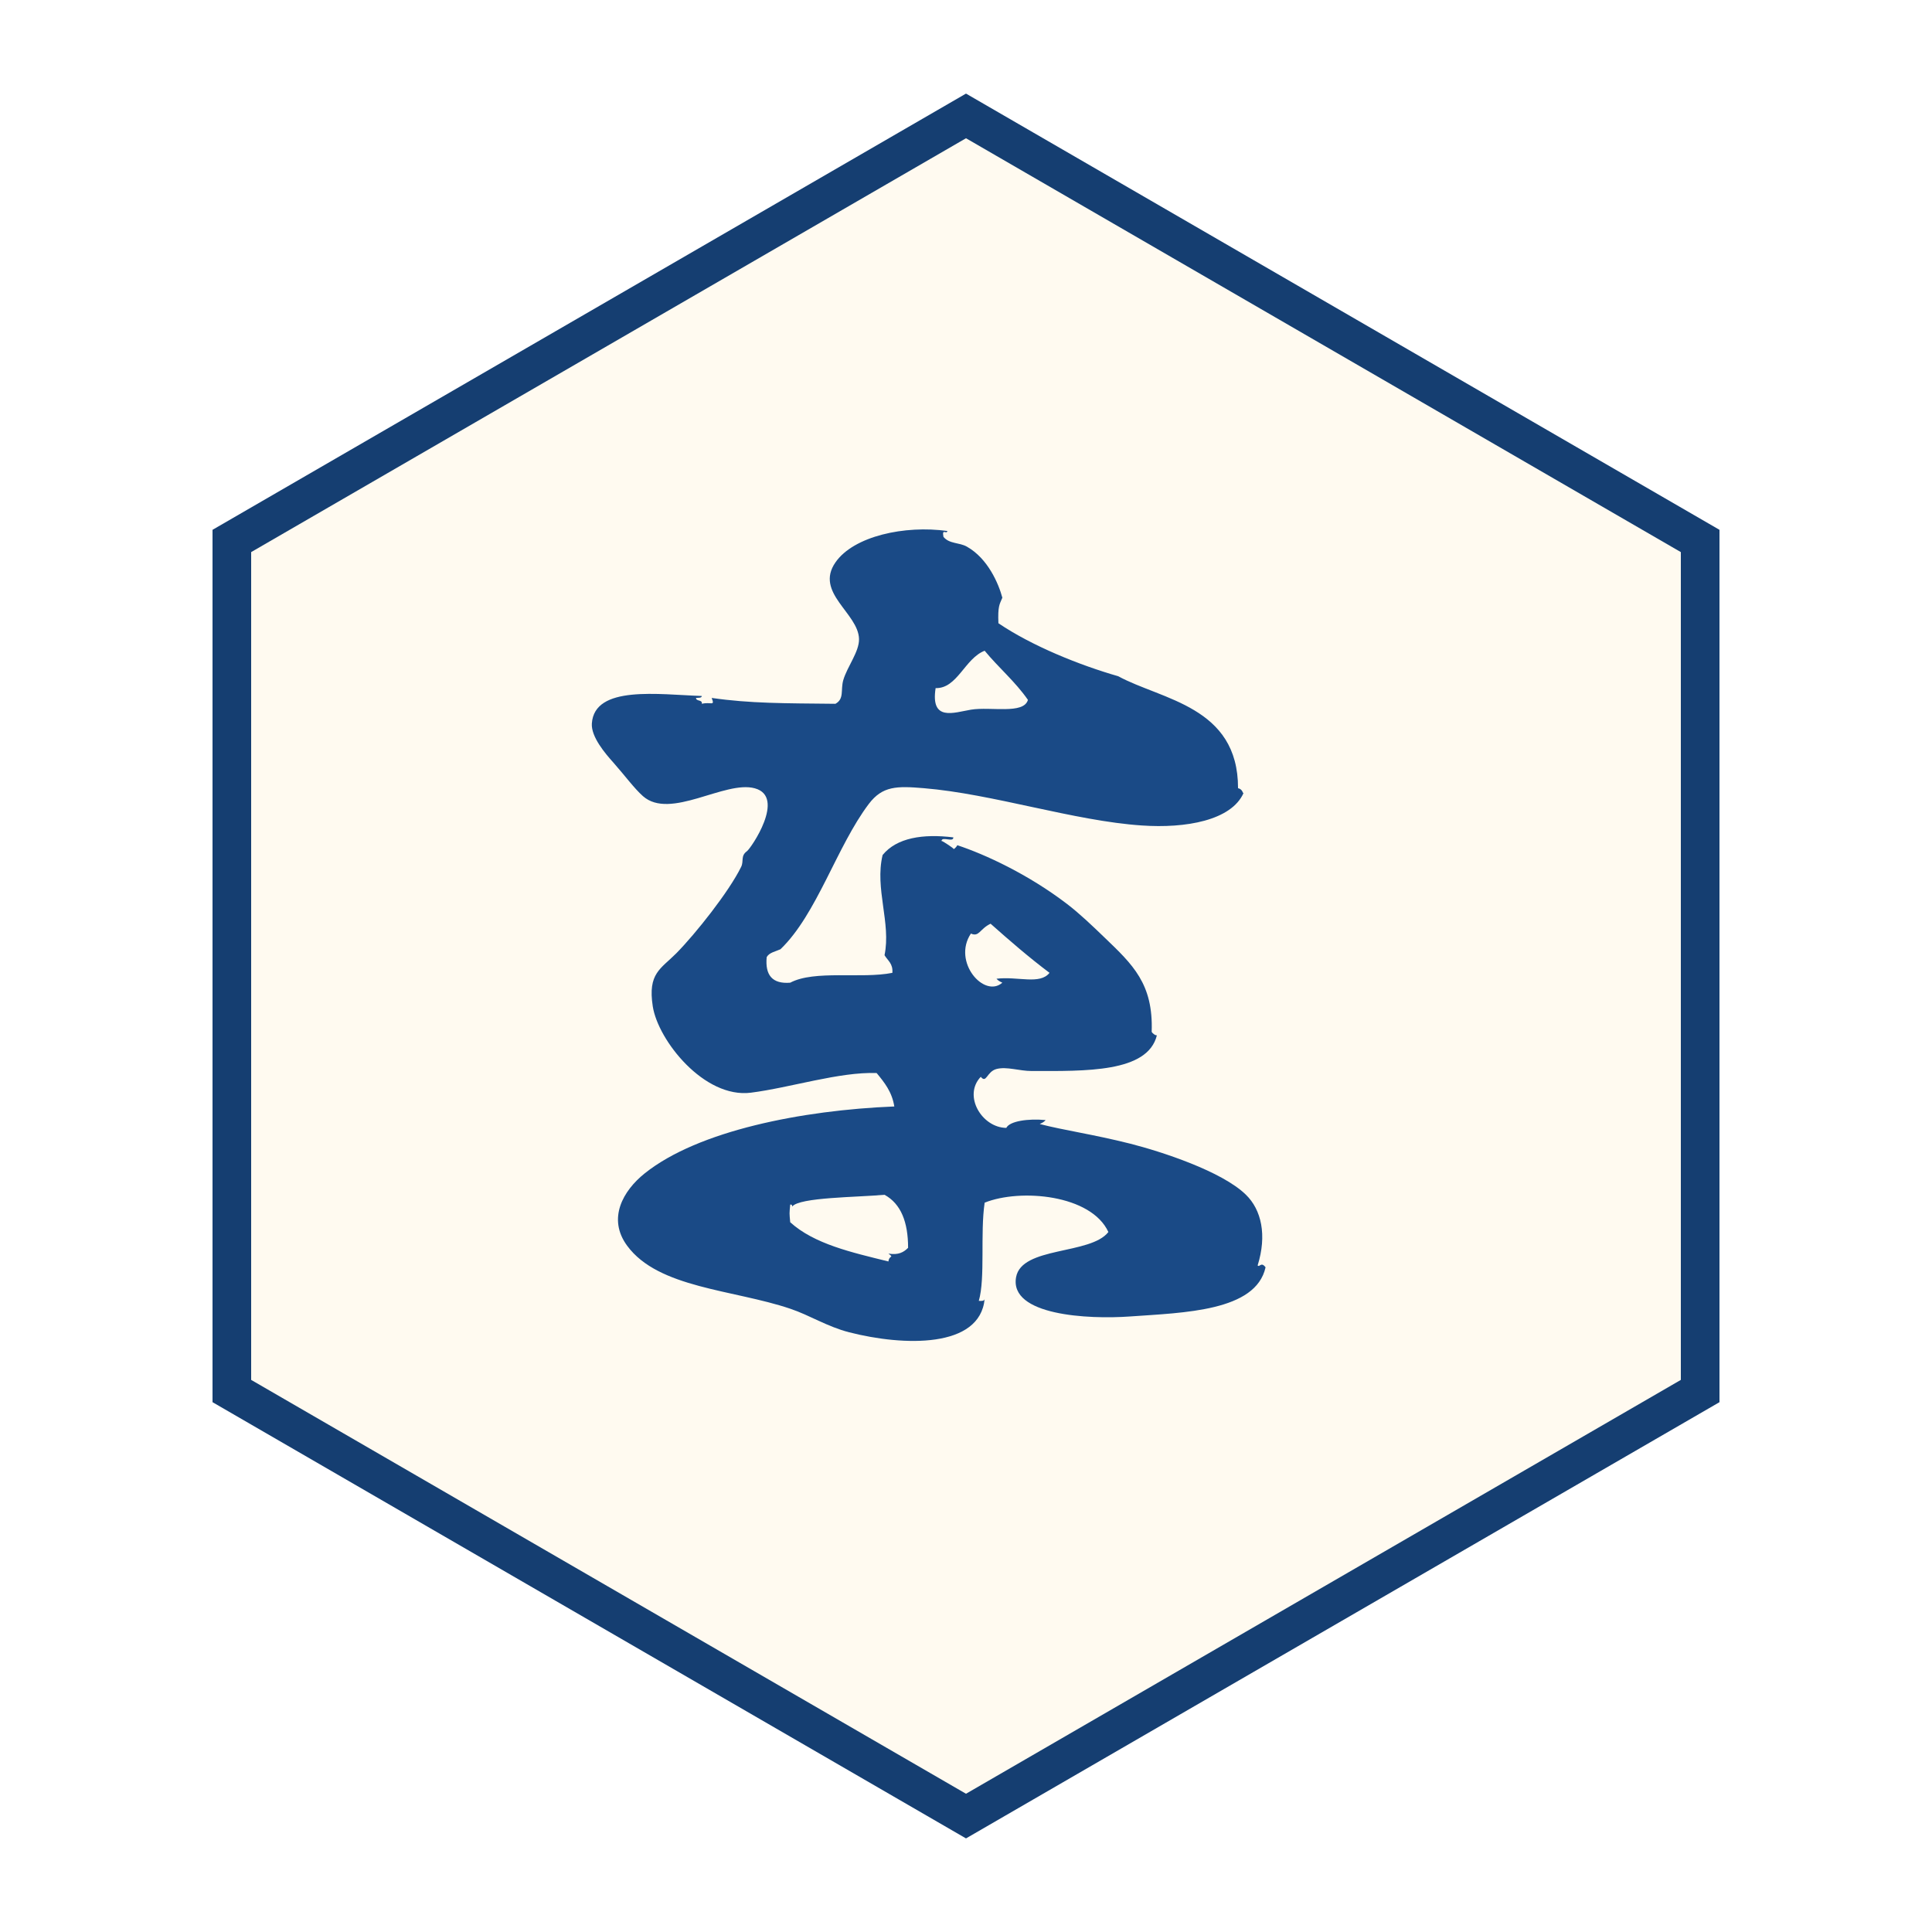
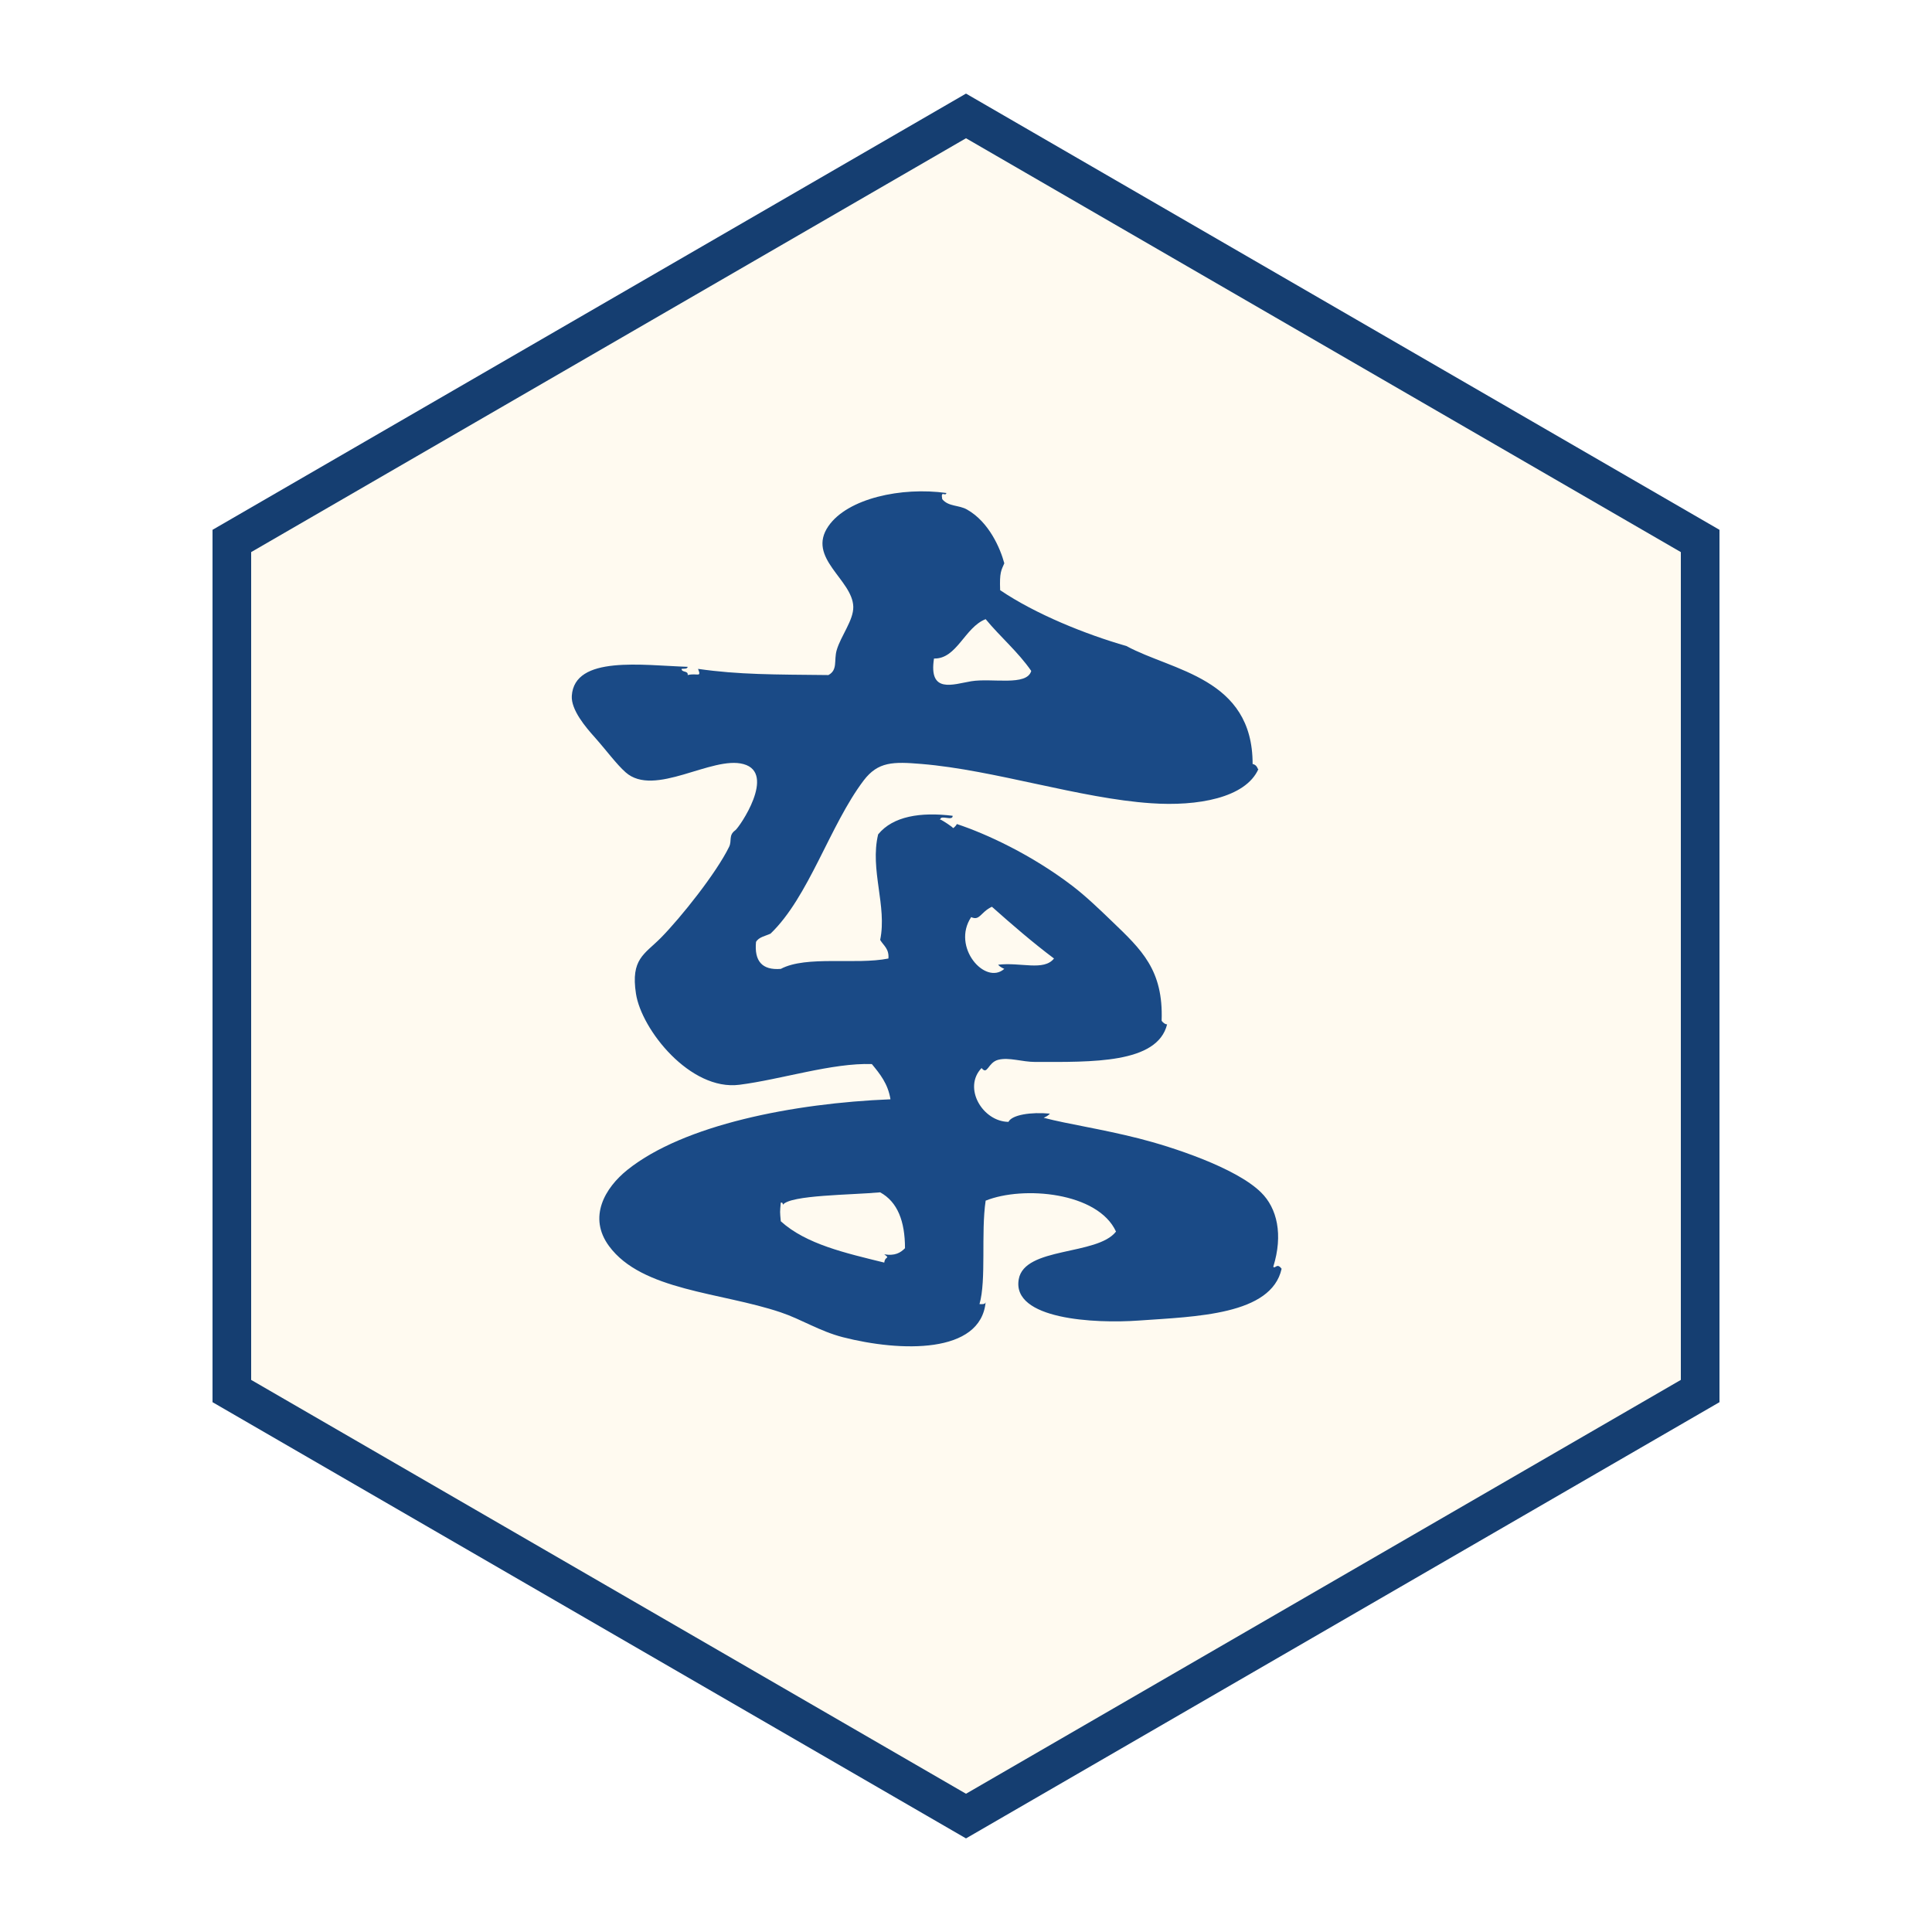
<svg xmlns="http://www.w3.org/2000/svg" viewBox="0 0 100 100" width="256" height="256">
-   <defs>
-     <clipPath id="piece-clip">
-       <polygon points="50,10 84,30 84,70 50,90 16,70 16,30" />
-     </clipPath>
-   </defs>
  <polygon points="50,6 88,28 88,72 50,94 12,72 12,28" fill="#fffaf0" stroke="#153e71" stroke-width="2" />
-   <g clip-path="url(#piece-clip)">
-     <g transform="translate(50 50) translate(0 3.000) scale(1.12) translate(-37.367 -685.135)">
-       <path d="M36.797,677.051c0.063-0.014,0.181-0.172,0.165-0.178c1.28,0.422,3.276,1.34,5.083,2.723     c0.58,0.445,1.155,0.996,1.723,1.543c1.301,1.25,2.259,2.135,2.18,4.357c0.023,0.063,0.171,0.18,0.241,0.162     c-0.425,1.734-3.311,1.652-5.777,1.652c-0.593,0-1.155-0.217-1.634-0.094c-0.455,0.119-0.464,0.691-0.728,0.361     c-0.833,0.871,0.049,2.35,1.179,2.361c0.155-0.313,1.001-0.439,1.818-0.361c-0.069,0.084-0.168,0.135-0.273,0.182     c1.11,0.289,2.451,0.473,4.173,0.906c1.442,0.365,4.249,1.277,5.355,2.361c0.718,0.697,0.98,1.867,0.543,3.268     c0.092,0.107,0.158-0.193,0.366,0.088c-0.451,2.033-3.766,2.094-6.266,2.271c-1.934,0.139-5.58-0.047-5.264-1.814     c0.257-1.432,3.442-1.029,4.266-2.088c-0.791-1.729-4.07-2.02-5.718-1.357c-0.211,1.418,0.036,3.479-0.27,4.537     c0.128,0.008,0.257,0.014,0.27-0.092c-0.214,2.295-3.745,2.189-6.262,1.545c-1.024-0.264-1.821-0.787-2.725-1.09     c-2.628-0.887-6.087-0.945-7.532-2.906c-0.933-1.264-0.188-2.555,0.816-3.354c2.467-1.967,7.26-2.914,11.528-3.086     c-0.108-0.68-0.461-1.113-0.817-1.545c-1.726-0.061-3.984,0.676-5.81,0.908c-2.158,0.275-4.292-2.414-4.536-3.992     c-0.237-1.527,0.369-1.727,1.087-2.449c0.889-0.902,2.441-2.854,2.998-3.996c0.132-0.27-0.036-0.506,0.27-0.725     c0.175-0.123,1.813-2.508,0.362-2.904c-1.383-0.383-3.907,1.48-5.171,0.361c-0.405-0.359-0.83-0.945-1.36-1.543     c-0.389-0.432-1.041-1.199-1.001-1.814c0.119-1.785,3.097-1.336,5.083-1.271c-0.013,0.104-0.165,0.075-0.27,0.09     c0.01,0.174,0.3,0.064,0.27,0.271c0.423-0.104,0.613,0.133,0.455-0.271c1.798,0.258,3.34,0.246,5.719,0.271     c0.418-0.23,0.232-0.633,0.361-1.09c0.185-0.633,0.741-1.313,0.729-1.903c-0.026-1.196-2.06-2.14-1.09-3.541     c0.84-1.216,3.204-1.728,5.174-1.452c-0.04,0.178-0.261-0.148-0.182,0.271c0.277,0.336,0.731,0.25,1.087,0.455     c0.969,0.547,1.463,1.713,1.635,2.357c-0.132,0.313-0.214,0.389-0.182,1.18c1.552,1.051,3.751,1.937,5.537,2.449     c2.006,1.094,5.543,1.389,5.537,5.176c0.23,0.043,0.217,0.279,0.257,0.217c-0.563,1.273-2.678,1.645-4.704,1.504     c-3.118-0.207-6.891-1.461-10.075-1.723c-1.245-0.104-1.907-0.107-2.54,0.725c-1.485,1.964-2.401,5.104-4.084,6.718     c-0.229,0.106-0.518,0.149-0.637,0.364c-0.079,0.834,0.261,1.248,1.087,1.182c1.131-0.598,3.28-0.168,4.721-0.455     c0.037-0.43-0.218-0.57-0.362-0.816c0.31-1.49-0.461-3.074-0.089-4.629c0.652-0.801,1.868-0.988,3.268-0.816     c0.014,0.246-0.523-0.053-0.543,0.158c-0.036-0.018-0.043-0.014-0.003,0.021c0-0.011,0-0.018,0.003-0.021     C36.355,676.725,36.797,677.012,36.797,677.051z M38.776,683.045c0.988-0.119,2.006,0.291,2.451-0.273     c-0.952-0.715-1.841-1.486-2.724-2.27c-0.504,0.24-0.527,0.629-0.909,0.455c-0.873,1.311,0.619,3.008,1.453,2.27     C38.94,683.18,38.843,683.127,38.776,683.045z M37.594,670.611c0.916-0.15,2.44,0.229,2.635-0.453     c-0.583-0.842-1.357-1.49-2-2.271c-0.919,0.355-1.262,1.754-2.266,1.727C35.72,671.172,36.8,670.744,37.594,670.611z      M34.691,695.48c0-1.182-0.326-2.033-1.09-2.451c-1.284,0.119-3.926,0.113-4.265,0.543c-0.008-0.059-0.014-0.105-0.093-0.09     c-0.04,0.432-0.04,0.383,0,0.816c1.11,1.008,2.843,1.395,4.539,1.813c0.037-0.311,0.28-0.15,0-0.363     C34.251,695.826,34.497,695.678,34.691,695.48z" fill="#1a4a86" />
-     </g>
+   <g transform="translate(50 50) translate(0 2.400) scale(1.18) translate(-37.367 -685.135)">
+     <path d="M36.797,677.051c0.063-0.014,0.181-0.172,0.165-0.178c1.28,0.422,3.276,1.34,5.083,2.723     c0.58,0.445,1.155,0.996,1.723,1.543c1.301,1.25,2.259,2.135,2.18,4.357c0.023,0.063,0.171,0.18,0.241,0.162     c-0.425,1.734-3.311,1.652-5.777,1.652c-0.593,0-1.155-0.217-1.634-0.094c-0.455,0.119-0.464,0.691-0.728,0.361     c-0.833,0.871,0.049,2.35,1.179,2.361c0.155-0.313,1.001-0.439,1.818-0.361c-0.069,0.084-0.168,0.135-0.273,0.182     c1.11,0.289,2.451,0.473,4.173,0.906c1.442,0.365,4.249,1.277,5.355,2.361c0.718,0.697,0.98,1.867,0.543,3.268     c0.092,0.107,0.158-0.193,0.366,0.088c-0.451,2.033-3.766,2.094-6.266,2.271c-1.934,0.139-5.58-0.047-5.264-1.814     c0.257-1.432,3.442-1.029,4.266-2.088c-0.791-1.729-4.07-2.02-5.718-1.357c-0.211,1.418,0.036,3.479-0.27,4.537     c0.128,0.008,0.257,0.014,0.27-0.092c-0.214,2.295-3.745,2.189-6.262,1.545c-1.024-0.264-1.821-0.787-2.725-1.09     c-2.628-0.887-6.087-0.945-7.532-2.906c-0.933-1.264-0.188-2.555,0.816-3.354c2.467-1.967,7.26-2.914,11.528-3.086     c-0.108-0.68-0.461-1.113-0.817-1.545c-1.726-0.061-3.984,0.676-5.81,0.908c-2.158,0.275-4.292-2.414-4.536-3.992     c-0.237-1.527,0.369-1.727,1.087-2.449c0.889-0.902,2.441-2.854,2.998-3.996c0.132-0.27-0.036-0.506,0.27-0.725     c0.175-0.123,1.813-2.508,0.362-2.904c-1.383-0.383-3.907,1.48-5.171,0.361c-0.405-0.359-0.83-0.945-1.36-1.543     c-0.389-0.432-1.041-1.199-1.001-1.814c0.119-1.785,3.097-1.336,5.083-1.271c-0.013,0.104-0.165,0.075-0.27,0.09     c0.01,0.174,0.3,0.064,0.27,0.271c0.423-0.104,0.613,0.133,0.455-0.271c1.798,0.258,3.34,0.246,5.719,0.271     c0.418-0.23,0.232-0.633,0.361-1.09c0.185-0.633,0.741-1.313,0.729-1.903c-0.026-1.196-2.06-2.14-1.09-3.541     c0.84-1.216,3.204-1.728,5.174-1.452c-0.04,0.178-0.261-0.148-0.182,0.271c0.277,0.336,0.731,0.25,1.087,0.455     c0.969,0.547,1.463,1.713,1.635,2.357c-0.132,0.313-0.214,0.389-0.182,1.18c1.552,1.051,3.751,1.937,5.537,2.449     c2.006,1.094,5.543,1.389,5.537,5.176c0.23,0.043,0.217,0.279,0.257,0.217c-0.563,1.273-2.678,1.645-4.704,1.504     c-3.118-0.207-6.891-1.461-10.075-1.723c-1.245-0.104-1.907-0.107-2.54,0.725c-1.485,1.964-2.401,5.104-4.084,6.718     c-0.229,0.106-0.518,0.149-0.637,0.364c-0.079,0.834,0.261,1.248,1.087,1.182c1.131-0.598,3.28-0.168,4.721-0.455     c0.037-0.43-0.218-0.57-0.362-0.816c0.31-1.49-0.461-3.074-0.089-4.629c0.652-0.801,1.868-0.988,3.268-0.816     c0.014,0.246-0.523-0.053-0.543,0.158c-0.036-0.018-0.043-0.014-0.003,0.021c0-0.011,0-0.018,0.003-0.021     C36.355,676.725,36.797,677.012,36.797,677.051z M38.776,683.045c0.988-0.119,2.006,0.291,2.451-0.273     c-0.952-0.715-1.841-1.486-2.724-2.27c-0.504,0.24-0.527,0.629-0.909,0.455c-0.873,1.311,0.619,3.008,1.453,2.27     C38.94,683.18,38.843,683.127,38.776,683.045z M37.594,670.611c0.916-0.15,2.44,0.229,2.635-0.453     c-0.583-0.842-1.357-1.49-2-2.271c-0.919,0.355-1.262,1.754-2.266,1.727C35.72,671.172,36.8,670.744,37.594,670.611z      M34.691,695.48c0-1.182-0.326-2.033-1.09-2.451c-1.284,0.119-3.926,0.113-4.265,0.543c-0.008-0.059-0.014-0.105-0.093-0.09     c-0.04,0.432-0.04,0.383,0,0.816c1.11,1.008,2.843,1.395,4.539,1.813c0.037-0.311,0.28-0.15,0-0.363     C34.251,695.826,34.497,695.678,34.691,695.48z" fill="#1a4a86" />
  </g>
</svg>
